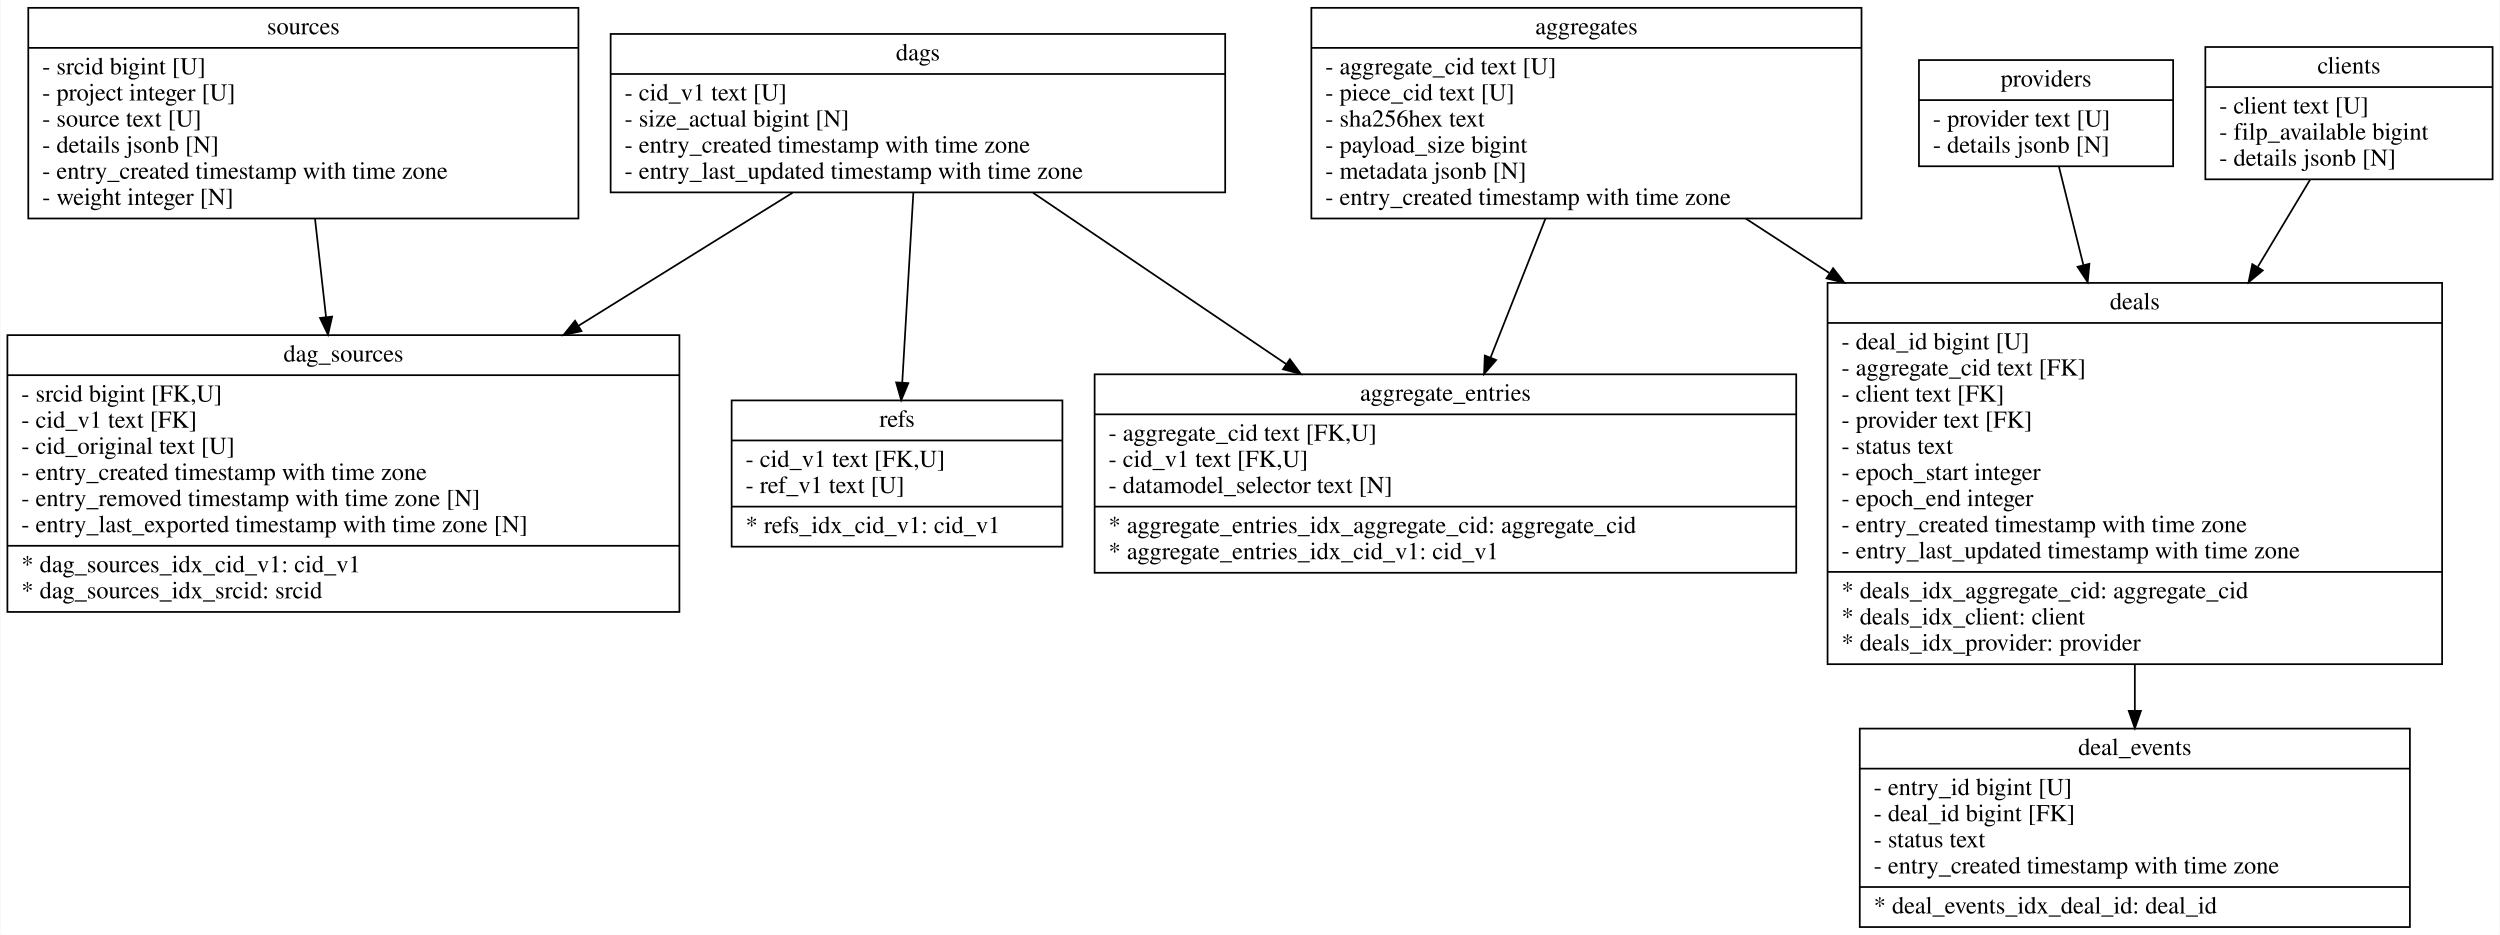
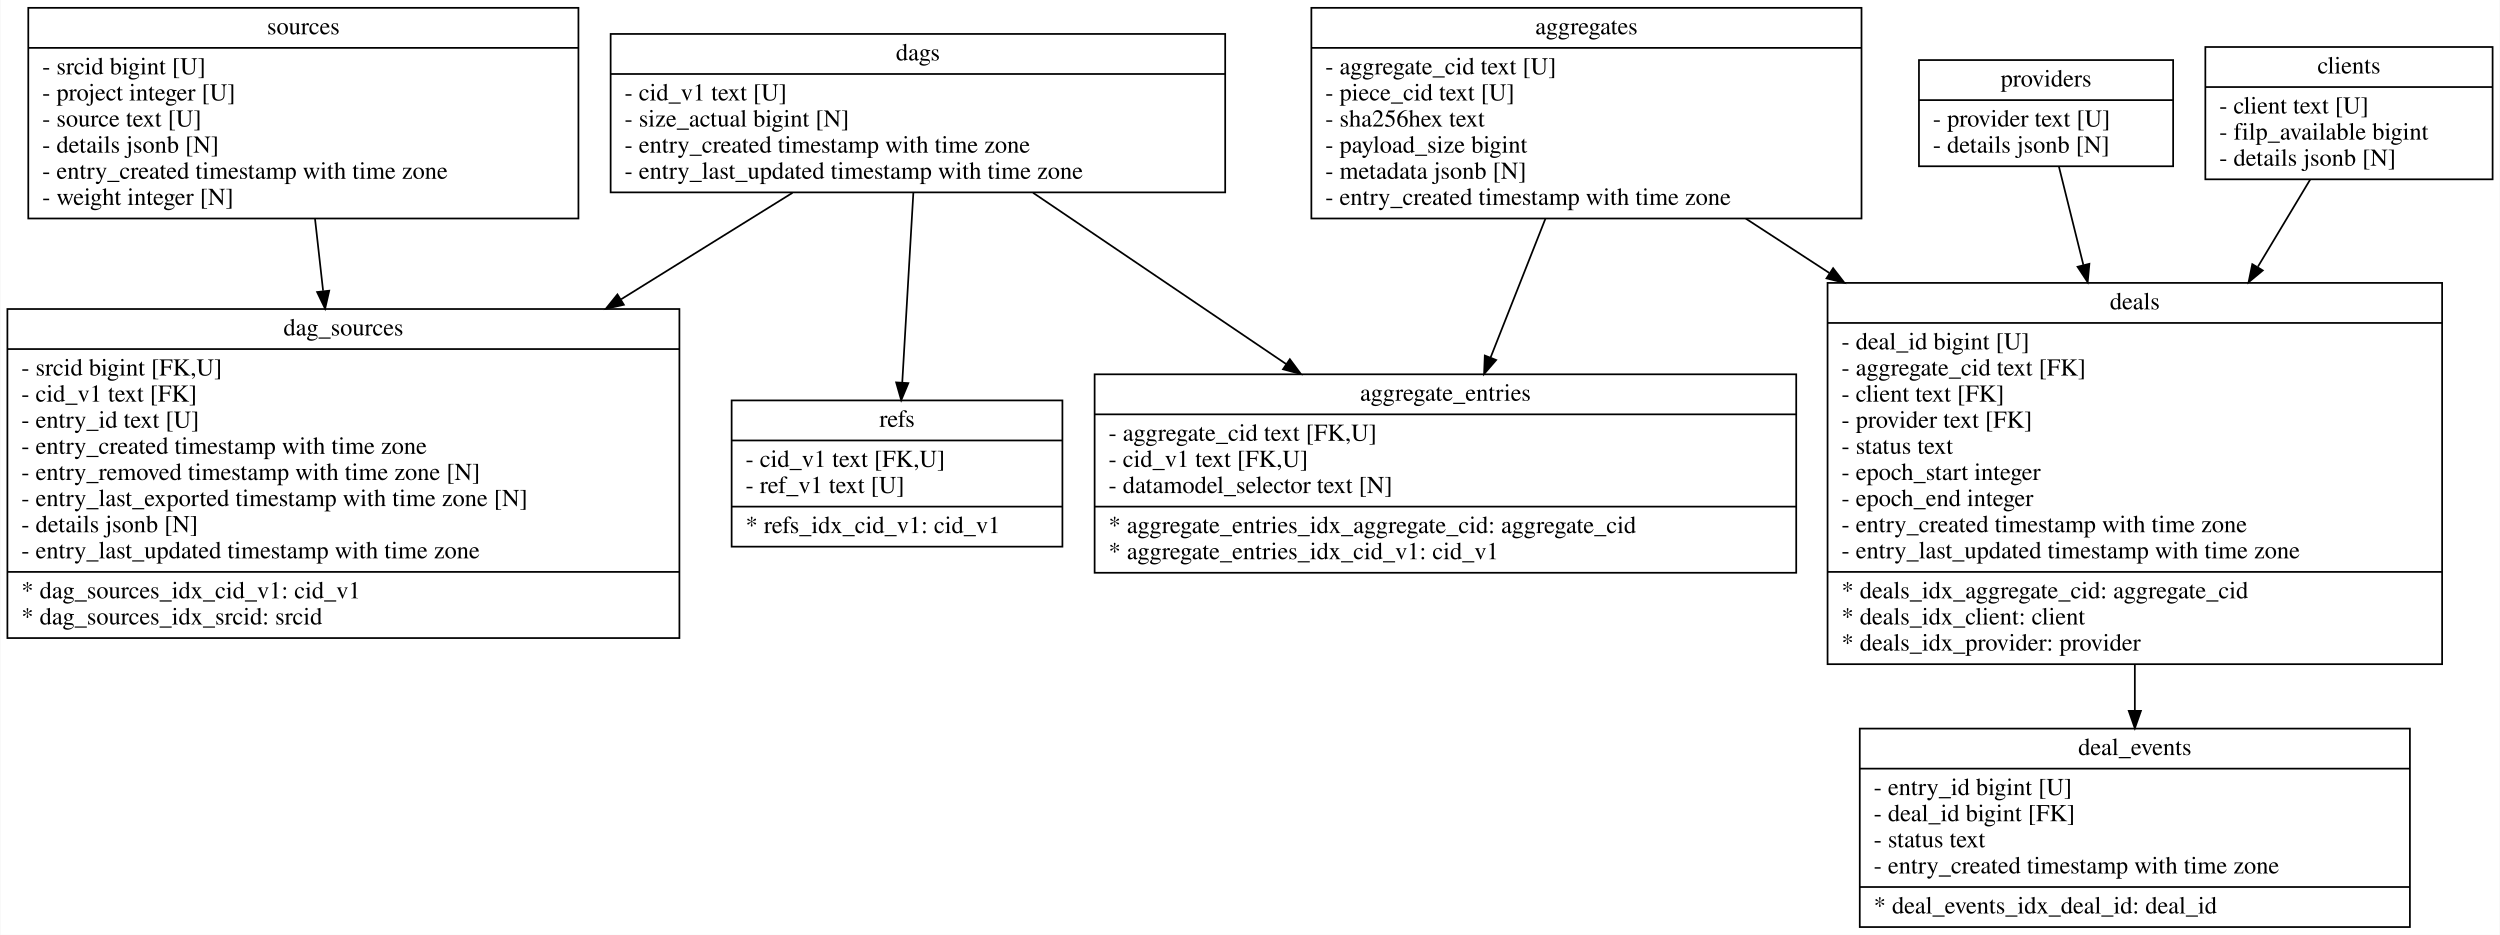
<svg xmlns="http://www.w3.org/2000/svg" width="1436pt" height="537pt" viewBox="0.00 0.00 1435.50 537.00">
  <g id="graph0" class="graph" transform="scale(1 1) rotate(0) translate(4 533)">
    <polygon fill="white" stroke="transparent" points="-4,4 -4,-533 1431.5,-533 1431.5,4 -4,4" />
    <g id="node1" class="node">
      <polygon fill="white" stroke="black" points="749,-407.5 749,-528.5 1065,-528.5 1065,-407.5 749,-407.5" />
      <text text-anchor="middle" x="907" y="-513.3" font-family="Times,serif" font-size="14.00">aggregates</text>
      <polyline fill="none" stroke="black" points="749,-505.5 1065,-505.5 " />
      <text text-anchor="start" x="757" y="-490.3" font-family="Times,serif" font-size="14.00">- aggregate_cid text [U]</text>
      <text text-anchor="start" x="757" y="-475.3" font-family="Times,serif" font-size="14.00">- piece_cid text [U]</text>
      <text text-anchor="start" x="757" y="-460.3" font-family="Times,serif" font-size="14.00">- sha256hex text</text>
      <text text-anchor="start" x="757" y="-445.3" font-family="Times,serif" font-size="14.00">- payload_size bigint</text>
      <text text-anchor="start" x="757" y="-430.3" font-family="Times,serif" font-size="14.00">- metadata jsonb [N]</text>
      <text text-anchor="start" x="757" y="-415.3" font-family="Times,serif" font-size="14.00">- entry_created timestamp with time zone</text>
    </g>
    <g id="node7" class="node">
      <polygon fill="white" stroke="black" points="624.5,-204 624.5,-318 1027.5,-318 1027.5,-204 624.5,-204" />
      <text text-anchor="middle" x="826" y="-302.8" font-family="Times,serif" font-size="14.00">aggregate_entries</text>
      <polyline fill="none" stroke="black" points="624.5,-295 1027.5,-295 " />
      <text text-anchor="start" x="632.5" y="-279.8" font-family="Times,serif" font-size="14.00">- aggregate_cid text [FK,U]</text>
      <text text-anchor="start" x="632.5" y="-264.8" font-family="Times,serif" font-size="14.00">- cid_v1 text [FK,U]</text>
      <text text-anchor="start" x="632.5" y="-249.8" font-family="Times,serif" font-size="14.00">- datamodel_selector text [N]</text>
      <polyline fill="none" stroke="black" points="624.5,-242 1027.5,-242 " />
      <text text-anchor="start" x="632.5" y="-226.8" font-family="Times,serif" font-size="14.00">* aggregate_entries_idx_aggregate_cid: aggregate_cid</text>
      <text text-anchor="start" x="632.5" y="-211.8" font-family="Times,serif" font-size="14.00">* aggregate_entries_idx_cid_v1: cid_v1</text>
    </g>
    <g id="edge1" class="edge">
      <path fill="none" stroke="black" d="M883.46,-407.43C873.61,-382.48 862.11,-353.39 852,-327.81" />
      <polygon fill="black" stroke="black" points="855.14,-326.21 848.21,-318.2 848.62,-328.78 855.14,-326.21" />
    </g>
    <g id="node9" class="node">
      <polygon fill="white" stroke="black" points="1045.5,-151.5 1045.5,-370.5 1398.5,-370.5 1398.5,-151.5 1045.5,-151.5" />
      <text text-anchor="middle" x="1222" y="-355.3" font-family="Times,serif" font-size="14.00">deals</text>
      <polyline fill="none" stroke="black" points="1045.5,-347.5 1398.5,-347.5 " />
      <text text-anchor="start" x="1053.5" y="-332.3" font-family="Times,serif" font-size="14.00">- deal_id bigint [U]</text>
      <text text-anchor="start" x="1053.5" y="-317.3" font-family="Times,serif" font-size="14.00">- aggregate_cid text [FK]</text>
      <text text-anchor="start" x="1053.5" y="-302.3" font-family="Times,serif" font-size="14.00">- client text [FK]</text>
      <text text-anchor="start" x="1053.5" y="-287.3" font-family="Times,serif" font-size="14.00">- provider text [FK]</text>
      <text text-anchor="start" x="1053.5" y="-272.3" font-family="Times,serif" font-size="14.00">- status text</text>
      <text text-anchor="start" x="1053.5" y="-257.3" font-family="Times,serif" font-size="14.00">- epoch_start integer</text>
      <text text-anchor="start" x="1053.5" y="-242.3" font-family="Times,serif" font-size="14.00">- epoch_end integer</text>
      <text text-anchor="start" x="1053.5" y="-227.3" font-family="Times,serif" font-size="14.00">- entry_created timestamp with time zone</text>
      <text text-anchor="start" x="1053.5" y="-212.3" font-family="Times,serif" font-size="14.00">- entry_last_updated timestamp with time zone</text>
      <polyline fill="none" stroke="black" points="1045.5,-204.5 1398.5,-204.5 " />
      <text text-anchor="start" x="1053.5" y="-189.3" font-family="Times,serif" font-size="14.00">* deals_idx_aggregate_cid: aggregate_cid</text>
      <text text-anchor="start" x="1053.5" y="-174.3" font-family="Times,serif" font-size="14.00">* deals_idx_client: client</text>
      <text text-anchor="start" x="1053.5" y="-159.3" font-family="Times,serif" font-size="14.00">* deals_idx_provider: provider</text>
    </g>
    <g id="edge2" class="edge">
      <path fill="none" stroke="black" d="M998.53,-407.43C1013.77,-397.51 1030.01,-386.94 1046.52,-376.2" />
      <polygon fill="black" stroke="black" points="1048.7,-378.96 1055.17,-370.57 1044.88,-373.09 1048.7,-378.96" />
    </g>
    <g id="node2" class="node">
      <polygon fill="white" stroke="black" points="1262.5,-430 1262.5,-506 1427.5,-506 1427.5,-430 1262.5,-430" />
      <text text-anchor="middle" x="1345" y="-490.8" font-family="Times,serif" font-size="14.00">clients</text>
      <polyline fill="none" stroke="black" points="1262.5,-483 1427.5,-483 " />
      <text text-anchor="start" x="1270.5" y="-467.8" font-family="Times,serif" font-size="14.00">- client text [U]</text>
      <text text-anchor="start" x="1270.5" y="-452.8" font-family="Times,serif" font-size="14.00">- filp_available bigint</text>
      <text text-anchor="start" x="1270.5" y="-437.8" font-family="Times,serif" font-size="14.00">- details jsonb [N]</text>
    </g>
    <g id="edge3" class="edge">
      <path fill="none" stroke="black" d="M1322.73,-429.88C1314.04,-415.4 1303.56,-397.94 1292.69,-379.82" />
      <polygon fill="black" stroke="black" points="1295.48,-377.66 1287.33,-370.88 1289.47,-381.26 1295.48,-377.66" />
    </g>
    <g id="node3" class="node">
      <polygon fill="white" stroke="black" points="346.5,-422.5 346.5,-513.5 699.5,-513.5 699.5,-422.5 346.5,-422.5" />
      <text text-anchor="middle" x="523" y="-498.3" font-family="Times,serif" font-size="14.00">dags</text>
      <polyline fill="none" stroke="black" points="346.5,-490.5 699.5,-490.5 " />
      <text text-anchor="start" x="354.5" y="-475.3" font-family="Times,serif" font-size="14.00">- cid_v1 text [U]</text>
      <text text-anchor="start" x="354.5" y="-460.3" font-family="Times,serif" font-size="14.00">- size_actual bigint [N]</text>
      <text text-anchor="start" x="354.5" y="-445.3" font-family="Times,serif" font-size="14.00">- entry_created timestamp with time zone</text>
      <text text-anchor="start" x="354.5" y="-430.3" font-family="Times,serif" font-size="14.00">- entry_last_updated timestamp with time zone</text>
    </g>
    <g id="node6" class="node">
      <polygon fill="white" stroke="black" points="416,-219 416,-303 606,-303 606,-219 416,-219" />
      <text text-anchor="middle" x="511" y="-287.8" font-family="Times,serif" font-size="14.00">refs</text>
      <polyline fill="none" stroke="black" points="416,-280 606,-280 " />
      <text text-anchor="start" x="424" y="-264.8" font-family="Times,serif" font-size="14.00">- cid_v1 text [FK,U]</text>
      <text text-anchor="start" x="424" y="-249.8" font-family="Times,serif" font-size="14.00">- ref_v1 text [U]</text>
      <polyline fill="none" stroke="black" points="416,-242 606,-242 " />
      <text text-anchor="start" x="424" y="-226.8" font-family="Times,serif" font-size="14.00">* refs_idx_cid_v1: cid_v1</text>
    </g>
    <g id="edge6" class="edge">
      <path fill="none" stroke="black" d="M520.38,-422.27C518.5,-390.13 515.96,-346.74 514,-313.22" />
      <polygon fill="black" stroke="black" points="517.49,-312.93 513.41,-303.15 510.5,-313.34 517.49,-312.93" />
    </g>
    <g id="edge4" class="edge">
      <path fill="none" stroke="black" d="M589.12,-422.27C631.75,-393.42 687.76,-355.53 734.62,-323.82" />
      <polygon fill="black" stroke="black" points="736.64,-326.69 742.96,-318.18 732.71,-320.89 736.64,-326.69" />
    </g>
    <g id="node8" class="node">
-       <polygon fill="white" stroke="black" points="0,-181.5 0,-340.5 386,-340.5 386,-181.5 0,-181.5" />
-       <text text-anchor="middle" x="193" y="-325.3" font-family="Times,serif" font-size="14.00">dag_sources</text>
-       <polyline fill="none" stroke="black" points="0,-317.5 386,-317.5 " />
-       <text text-anchor="start" x="8" y="-302.3" font-family="Times,serif" font-size="14.00">- srcid bigint [FK,U]</text>
-       <text text-anchor="start" x="8" y="-287.3" font-family="Times,serif" font-size="14.00">- cid_v1 text [FK]</text>
-       <text text-anchor="start" x="8" y="-272.3" font-family="Times,serif" font-size="14.00">- cid_original text [U]</text>
-       <text text-anchor="start" x="8" y="-257.3" font-family="Times,serif" font-size="14.00">- entry_created timestamp with time zone</text>
-       <text text-anchor="start" x="8" y="-242.3" font-family="Times,serif" font-size="14.00">- entry_removed timestamp with time zone [N]</text>
-       <text text-anchor="start" x="8" y="-227.3" font-family="Times,serif" font-size="14.00">- entry_last_exported timestamp with time zone [N]</text>
-       <polyline fill="none" stroke="black" points="0,-219.5 386,-219.5 " />
-       <text text-anchor="start" x="8" y="-204.3" font-family="Times,serif" font-size="14.00">* dag_sources_idx_cid_v1: cid_v1</text>
-       <text text-anchor="start" x="8" y="-189.3" font-family="Times,serif" font-size="14.00">* dag_sources_idx_srcid: srcid</text>
+       <polygon fill="white" stroke="black" points="0,-166.5 0,-355.5 386,-355.5 386,-166.5 0,-166.5" />
+       <text text-anchor="middle" x="193" y="-340.3" font-family="Times,serif" font-size="14.00">dag_sources</text>
+       <polyline fill="none" stroke="black" points="0,-332.5 386,-332.5 " />
+       <text text-anchor="start" x="8" y="-317.3" font-family="Times,serif" font-size="14.00">- srcid bigint [FK,U]</text>
+       <text text-anchor="start" x="8" y="-302.3" font-family="Times,serif" font-size="14.00">- cid_v1 text [FK]</text>
+       <text text-anchor="start" x="8" y="-287.3" font-family="Times,serif" font-size="14.00">- entry_id text [U]</text>
+       <text text-anchor="start" x="8" y="-272.3" font-family="Times,serif" font-size="14.00">- entry_created timestamp with time zone</text>
+       <text text-anchor="start" x="8" y="-257.3" font-family="Times,serif" font-size="14.00">- entry_removed timestamp with time zone [N]</text>
+       <text text-anchor="start" x="8" y="-242.3" font-family="Times,serif" font-size="14.00">- entry_last_exported timestamp with time zone [N]</text>
+       <text text-anchor="start" x="8" y="-227.3" font-family="Times,serif" font-size="14.00">- details jsonb [N]</text>
+       <text text-anchor="start" x="8" y="-212.3" font-family="Times,serif" font-size="14.00">- entry_last_updated timestamp with time zone</text>
+       <polyline fill="none" stroke="black" points="0,-204.5 386,-204.5 " />
+       <text text-anchor="start" x="8" y="-189.3" font-family="Times,serif" font-size="14.00">* dag_sources_idx_cid_v1: cid_v1</text>
+       <text text-anchor="start" x="8" y="-174.3" font-family="Times,serif" font-size="14.00">* dag_sources_idx_srcid: srcid</text>
    </g>
    <g id="edge5" class="edge">
-       <path fill="none" stroke="black" d="M450.99,-422.27C414.97,-399.89 370.18,-372.06 328.07,-345.91" />
-       <polygon fill="black" stroke="black" points="329.75,-342.83 319.41,-340.53 326.06,-348.78 329.75,-342.83" />
+       <path fill="none" stroke="black" d="M450.99,-422.27C421.88,-404.18 387.04,-382.54 352.51,-361.09" />
+       <polygon fill="black" stroke="black" points="354.09,-357.95 343.75,-355.65 350.4,-363.9 354.09,-357.95" />
    </g>
    <g id="node4" class="node">
      <polygon fill="white" stroke="black" points="1098,-437.5 1098,-498.5 1244,-498.5 1244,-437.5 1098,-437.5" />
      <text text-anchor="middle" x="1171" y="-483.3" font-family="Times,serif" font-size="14.00">providers</text>
      <polyline fill="none" stroke="black" points="1098,-475.5 1244,-475.5 " />
      <text text-anchor="start" x="1106" y="-460.3" font-family="Times,serif" font-size="14.00">- provider text [U]</text>
      <text text-anchor="start" x="1106" y="-445.3" font-family="Times,serif" font-size="14.00">- details jsonb [N]</text>
    </g>
    <g id="edge8" class="edge">
      <path fill="none" stroke="black" d="M1178.42,-437.19C1182.26,-421.76 1187.22,-401.79 1192.42,-380.89" />
      <polygon fill="black" stroke="black" points="1195.89,-381.46 1194.91,-370.91 1189.09,-379.77 1195.89,-381.46" />
    </g>
    <g id="node5" class="node">
      <polygon fill="white" stroke="black" points="12,-407.5 12,-528.5 328,-528.5 328,-407.5 12,-407.5" />
      <text text-anchor="middle" x="170" y="-513.3" font-family="Times,serif" font-size="14.00">sources</text>
      <polyline fill="none" stroke="black" points="12,-505.5 328,-505.5 " />
      <text text-anchor="start" x="20" y="-490.3" font-family="Times,serif" font-size="14.00">- srcid bigint [U]</text>
      <text text-anchor="start" x="20" y="-475.3" font-family="Times,serif" font-size="14.00">- project integer [U]</text>
      <text text-anchor="start" x="20" y="-460.3" font-family="Times,serif" font-size="14.00">- source text [U]</text>
      <text text-anchor="start" x="20" y="-445.3" font-family="Times,serif" font-size="14.00">- details jsonb [N]</text>
      <text text-anchor="start" x="20" y="-430.3" font-family="Times,serif" font-size="14.00">- entry_created timestamp with time zone</text>
      <text text-anchor="start" x="20" y="-415.3" font-family="Times,serif" font-size="14.00">- weight integer [N]</text>
    </g>
    <g id="edge9" class="edge">
-       <path fill="none" stroke="black" d="M176.68,-407.43C178.67,-389.71 180.89,-369.91 183.04,-350.75" />
-       <polygon fill="black" stroke="black" points="186.52,-351.14 184.16,-340.81 179.56,-350.36 186.52,-351.14" />
+       <path fill="none" stroke="black" d="M176.68,-407.43C178.15,-394.4 179.73,-380.24 181.33,-366.03" />
+       <polygon fill="black" stroke="black" points="184.85,-366.03 182.49,-355.7 177.89,-365.25 184.85,-366.03" />
    </g>
    <g id="node10" class="node">
      <polygon fill="white" stroke="black" points="1064,-0.5 1064,-114.5 1380,-114.5 1380,-0.5 1064,-0.5" />
      <text text-anchor="middle" x="1222" y="-99.3" font-family="Times,serif" font-size="14.00">deal_events</text>
      <polyline fill="none" stroke="black" points="1064,-91.5 1380,-91.5 " />
      <text text-anchor="start" x="1072" y="-76.3" font-family="Times,serif" font-size="14.00">- entry_id bigint [U]</text>
      <text text-anchor="start" x="1072" y="-61.3" font-family="Times,serif" font-size="14.00">- deal_id bigint [FK]</text>
      <text text-anchor="start" x="1072" y="-46.3" font-family="Times,serif" font-size="14.00">- status text</text>
      <text text-anchor="start" x="1072" y="-31.3" font-family="Times,serif" font-size="14.00">- entry_created timestamp with time zone</text>
      <polyline fill="none" stroke="black" points="1064,-23.5 1380,-23.5 " />
      <text text-anchor="start" x="1072" y="-8.3" font-family="Times,serif" font-size="14.00">* deal_events_idx_deal_id: deal_id</text>
    </g>
    <g id="edge7" class="edge">
      <path fill="none" stroke="black" d="M1222,-151.29C1222,-142.3 1222,-133.4 1222,-124.87" />
      <polygon fill="black" stroke="black" points="1225.5,-124.67 1222,-114.68 1218.5,-124.68 1225.5,-124.67" />
    </g>
  </g>
</svg>
